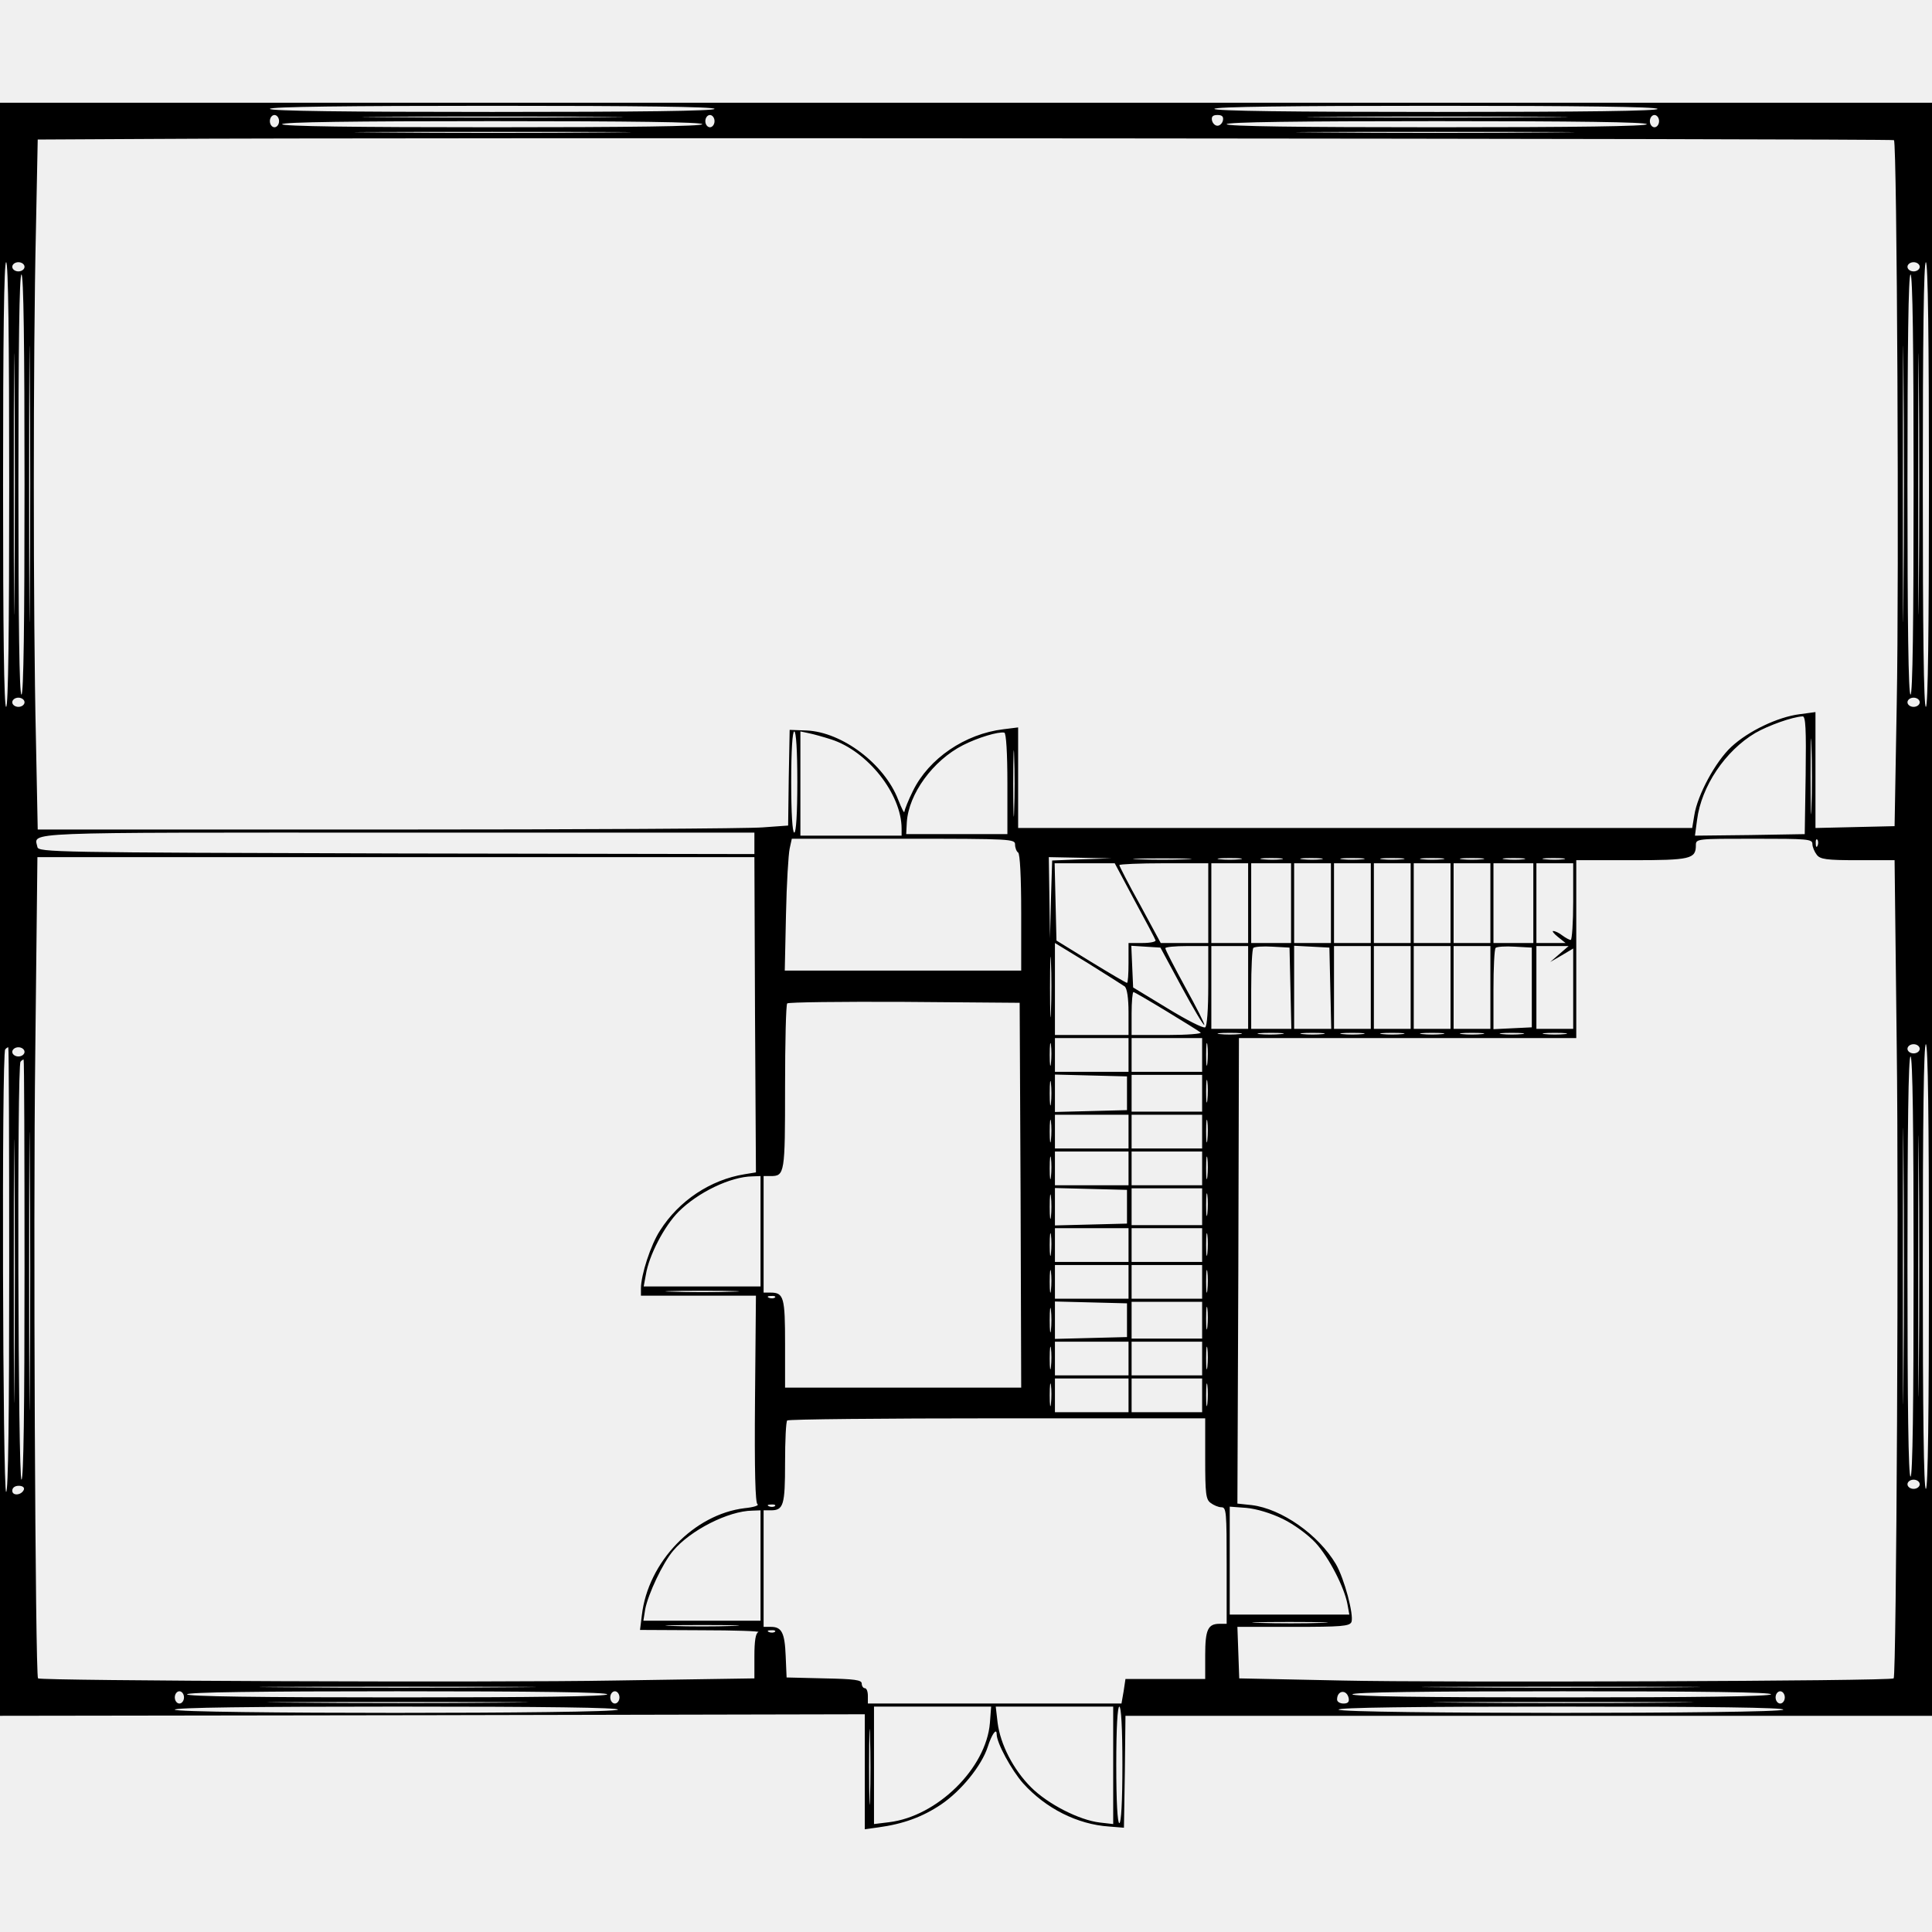
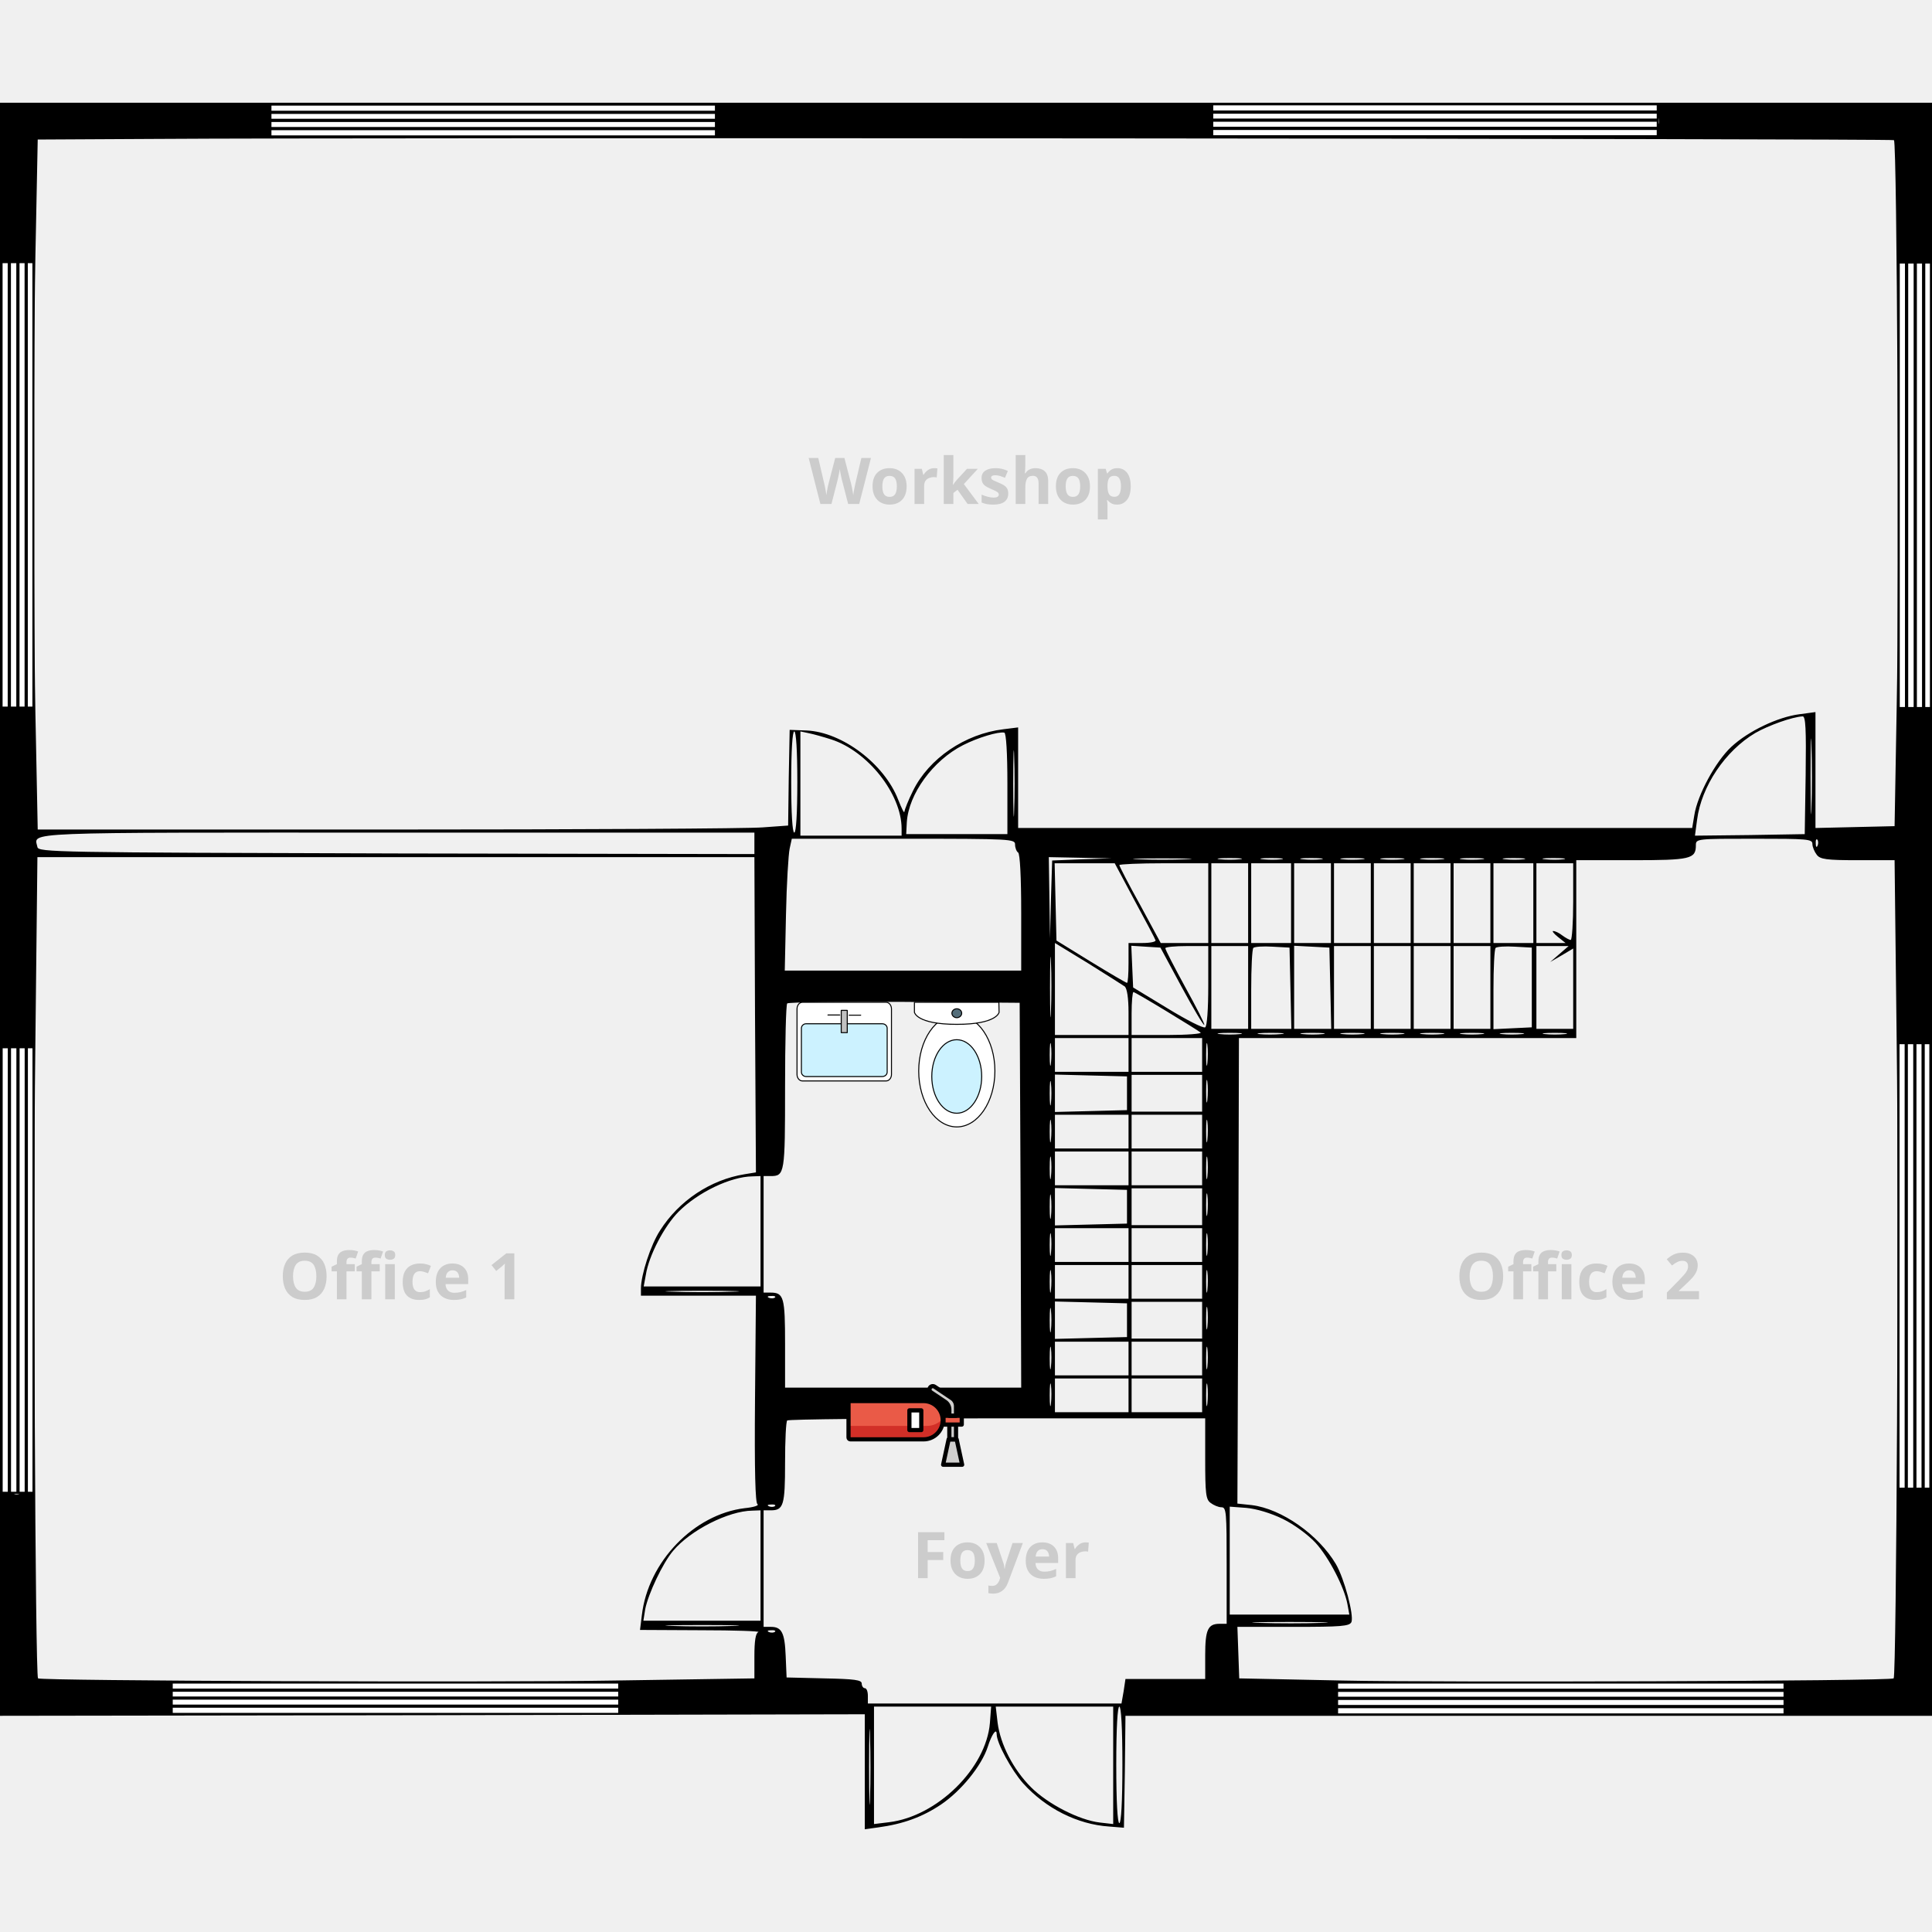
- <svg xmlns="http://www.w3.org/2000/svg" width="1920px" height="1920px" viewBox="0 0 1920 1920" version="1.1" id="SVGRoot">
+ <svg xmlns="http://www.w3.org/2000/svg" xmlns:xlink="http://www.w3.org/1999/xlink" width="1920px" height="1920px" viewBox="0 0 1920 1920" version="1.1" id="SVGRoot">
  <defs id="defs24" />
  <g id="layer1">
    <g transform="matrix(0.3047619,0,0,-0.3047619,-15.23808,1830.095)" fill="#000000" stroke="none" id="g24">
      <path d="M 50,3040 V 410 l 1410,2 1410,3 V 227 40 l 43,6 c 82,11 145,34 206,75 65,44 132,126 152,188 13,41 29,63 29,41 0,-29 49,-118 86,-160 74,-82 177,-134 280,-141 l 49,-4 3,183 2,182 H 5035 6350 V 3040 5670 H 3200 50 Z m 2330,2610 c 0,-7 -248,-10 -725,-10 -477,0 -725,3 -725,10 0,7 248,10 725,10 477,0 725,-3 725,-10 z m 3075,0 c 4,-7 -238,-10 -719,-10 -477,0 -726,3 -726,10 0,7 246,10 719,10 469,0 722,-3 726,-10 z M 960,5610 c 0,-11 -7,-20 -15,-20 -8,0 -15,9 -15,20 0,11 7,20 15,20 8,0 15,-9 15,-20 z m 1043,13 c -188,-2 -498,-2 -690,0 -191,1 -37,2 342,2 380,0 536,-1 348,-2 z m 377,-13 c 0,-11 -7,-20 -15,-20 -8,0 -15,9 -15,20 0,11 7,20 15,20 8,0 15,-9 15,-20 z m 1658,3 c -2,-10 -10,-18 -18,-18 -8,0 -16,8 -18,18 -2,12 3,17 18,17 15,0 20,-5 18,-17 z m 1045,10 c -188,-2 -498,-2 -690,0 -191,1 -37,2 342,2 380,0 536,-1 348,-2 z m 377,-13 c 0,-11 -7,-20 -15,-20 -8,0 -15,9 -15,20 0,11 7,20 15,20 8,0 15,-9 15,-20 z m -3120,-10 c 0,-7 -235,-10 -685,-10 -450,0 -685,3 -685,10 0,7 235,10 685,10 450,0 685,-3 685,-10 z m 3080,0 c 0,-7 -235,-10 -685,-10 -450,0 -685,3 -685,10 0,7 235,10 685,10 450,0 685,-3 685,-10 z m -3397,-27 c -199,-2 -527,-2 -730,0 -202,1 -39,2 362,2 402,0 567,-1 368,-2 z m 3075,0 c -203,-2 -533,-2 -735,0 -203,1 -37,2 367,2 404,0 570,-1 368,-2 z m 1128,-25 c 10,-10 17,-1432 9,-1840 l -7,-397 -129,-3 -129,-3 v 189 189 l -52,-7 c -71,-9 -167,-55 -222,-106 -52,-48 -111,-158 -121,-223 l -7,-42 H 4469 3370 v 164 164 l -48,-6 c -125,-15 -243,-95 -295,-201 -15,-30 -27,-61 -28,-68 0,-7 -9,11 -20,39 -45,117 -183,221 -299,226 l -55,2 -3,-156 -2,-156 -83,-6 c -45,-4 -595,-7 -1223,-7 H 173 l -6,302 c -9,387 -9,1259 0,1646 l 6,302 381,2 c 717,5 5666,1 5672,-4 z M 80,4425 c 0,-477 -3,-725 -10,-725 -7,0 -10,248 -10,725 0,477 3,725 10,725 7,0 10,-248 10,-725 z m 50,710 c 0,-8 -9,-15 -20,-15 -11,0 -20,7 -20,15 0,8 9,15 20,15 11,0 20,-7 20,-15 z m 17,-1072 c -1,-202 -2,-39 -2,362 0,402 1,567 2,368 2,-199 2,-527 0,-730 z m 6110,0 c -1,-202 -2,-39 -2,362 0,402 1,567 2,368 2,-199 2,-527 0,-730 z m 53,1072 c 0,-8 -9,-15 -20,-15 -11,0 -20,7 -20,15 0,8 9,15 20,15 11,0 20,-7 20,-15 z m 30,-710 c 0,-477 -3,-725 -10,-725 -7,0 -10,248 -10,725 0,477 3,725 10,725 7,0 10,-248 10,-725 z M 97,4083 c -1,-191 -2,-37 -2,342 0,380 1,536 2,348 2,-188 2,-498 0,-690 z m 33,342 c 0,-450 -3,-685 -10,-685 -7,0 -10,235 -10,685 0,450 3,685 10,685 7,0 10,-235 10,-685 z m 6160,0 c 0,-450 -3,-685 -10,-685 -7,0 -10,235 -10,685 0,450 3,685 10,685 7,0 10,-235 10,-685 z m 17,-342 c -1,-191 -2,-37 -2,342 0,380 1,536 2,348 2,-188 2,-498 0,-690 z M 130,3715 c 0,-8 -9,-15 -20,-15 -11,0 -20,7 -20,15 0,8 9,15 20,15 11,0 20,-7 20,-15 z m 6180,0 c 0,-8 -9,-15 -20,-15 -11,0 -20,7 -20,15 0,8 9,15 20,15 11,0 20,-7 20,-15 z m -372,-237 -3,-193 -179,-3 -179,-2 7,52 c 14,109 92,225 190,283 42,24 119,52 154,54 10,1 12,-41 10,-191 z m 19,-106 c -1,-53 -3,-7 -3,103 0,110 2,154 3,97 2,-57 2,-147 0,-200 z m -3307,83 c 0,-103 -4,-165 -10,-165 -6,0 -10,62 -10,165 0,103 4,165 10,165 6,0 10,-62 10,-165 z m 110,139 c 119,-38 230,-178 230,-291 v -23 h -165 -165 v 170 170 l 28,-6 c 15,-3 47,-12 72,-20 z m 575,-145 v -164 h -165 -165 l 2,39 c 6,92 85,201 183,251 49,25 116,45 135,41 6,-2 10,-66 10,-167 z m 22,-86 c -1,-49 -3,-9 -3,87 0,96 2,136 3,88 2,-49 2,-127 0,-175 z m -847,-108 v -35 l -1167,2 c -1117,3 -1168,4 -1171,21 -10,50 -77,47 1173,47 h 1165 z m 850,-4 c 0,-11 5,-23 10,-26 6,-4 10,-80 10,-196 v -189 h -385 -386 l 4,183 c 2,100 8,197 12,215 l 7,32 h 364 c 354,0 364,-1 364,-19 z m 2600,2 c 0,-10 7,-26 14,-35 11,-15 31,-18 133,-18 h 121 l 7,-607 c 7,-537 -1,-2052 -10,-2061 -8,-9 -1487,-14 -1797,-7 l -337,7 -3,84 -3,84 h 183 c 156,0 183,2 189,16 8,23 -23,141 -51,189 -57,96 -177,180 -274,192 l -47,5 3,759 2,759 h 550 550 v 290 290 h 181 c 192,0 209,4 209,49 0,21 4,21 190,21 174,0 190,-1 190,-17 z m 17,-5 c -3,-8 -6,-5 -6,6 -1,11 2,17 5,13 3,-3 4,-12 1,-19 z m -3465,-552 3,-514 -37,-6 c -111,-18 -214,-86 -276,-184 -30,-46 -62,-144 -62,-189 v -23 h 188 187 l -3,-337 c -2,-236 1,-339 8,-343 6,-4 -12,-10 -42,-13 -165,-20 -315,-175 -335,-349 l -6,-48 199,-1 c 109,0 193,-3 187,-6 -9,-3 -13,-29 -13,-78 v -73 l -457,-7 c -392,-7 -1870,-1 -1879,7 -9,9 -16,1505 -9,2041 l 7,637 h 1169 1169 z m 1066,507 -97,-4 -4,-127 -3,-127 -2,133 -2,132 103,-2 102,-2 z m 340,0 c -43,-2 -113,-2 -155,0 -43,1 -8,3 77,3 85,0 120,-2 78,-3 z m 175,0 c -18,-2 -48,-2 -65,0 -18,2 -4,4 32,4 36,0 50,-2 33,-4 z m 135,0 c -15,-2 -42,-2 -60,0 -18,2 -6,4 27,4 33,0 48,-2 33,-4 z m 130,0 c -15,-2 -42,-2 -60,0 -18,2 -6,4 27,4 33,0 48,-2 33,-4 z m 135,0 c -18,-2 -48,-2 -65,0 -18,2 -4,4 32,4 36,0 50,-2 33,-4 z m 130,0 c -18,-2 -48,-2 -65,0 -18,2 -4,4 32,4 36,0 50,-2 33,-4 z m 130,0 c -18,-2 -48,-2 -65,0 -18,2 -4,4 32,4 36,0 50,-2 33,-4 z m 130,0 c -18,-2 -48,-2 -65,0 -18,2 -4,4 32,4 36,0 50,-2 33,-4 z m 135,0 c -15,-2 -42,-2 -60,0 -18,2 -6,4 27,4 33,0 48,-2 33,-4 z m 130,0 c -15,-2 -42,-2 -60,0 -18,2 -6,4 27,4 33,0 48,-2 33,-4 z M 3750,3068 c 36,-66 67,-125 68,-129 2,-5 -17,-9 -42,-9 h -46 v -65 c 0,-36 -2,-65 -5,-65 -3,0 -56,31 -118,69 l -112,69 -3,126 -3,126 h 98 98 z m 240,-8 v -130 h -77 -78 l -67,124 c -38,68 -68,127 -68,130 0,3 65,6 145,6 h 145 z m 130,0 v -130 h -60 -60 v 130 130 h 60 60 z m 140,0 v -130 h -65 -65 v 130 130 h 65 65 z m 130,0 v -130 h -60 -60 v 130 130 h 60 60 z m 130,0 v -130 h -60 -60 v 130 130 h 60 60 z m 130,0 v -130 h -60 -60 v 130 130 h 60 60 z m 130,0 v -130 h -60 -60 v 130 130 h 60 60 z m 130,0 v -130 h -60 -60 v 130 130 h 60 60 z m 140,0 v -130 h -65 -65 v 130 130 h 65 65 z m 130,5 c 0,-69 -4,-125 -8,-125 -5,0 -17,7 -28,15 -10,8 -23,14 -29,14 -5,1 1,-8 15,-19 l 25,-20 h -47 -48 v 130 130 h 60 60 z M 3477,2708 c -1,-46 -3,-11 -3,77 0,88 2,125 3,83 2,-42 2,-114 0,-160 z m 241,80 c 7,-7 12,-37 12,-84 v -74 h -120 -120 v 150 150 l 108,-66 c 59,-37 113,-71 120,-76 z m 185,-1 c 38,-70 71,-126 74,-124 2,3 -26,58 -62,123 -36,66 -65,122 -65,127 0,4 32,7 70,7 h 70 v -129 c 0,-78 -4,-132 -10,-136 -6,-4 -61,24 -123,62 l -112,68 -3,68 -3,68 47,-3 48,-3 z m 217,-2 v -135 h -60 -60 v 135 135 h 60 60 z m 138,-2 3,-133 h -66 -65 v 128 c 0,71 3,132 7,136 4,4 32,6 63,4 l 55,-3 z m 130,0 3,-133 h -61 -60 v 135 136 l 58,-3 57,-3 z m 132,2 v -135 h -60 -60 v 135 135 h 60 60 z m 130,0 v -135 h -60 -60 v 135 135 h 60 60 z m 130,0 v -135 h -60 -60 v 135 135 h 60 60 z m 130,0 v -135 h -60 -60 v 135 135 h 60 60 z m 135,0 v -130 l -62,-3 -63,-3 v 129 c 0,71 3,132 7,136 4,4 32,6 63,4 l 55,-3 z m 90,109 -30,-26 38,22 37,22 v -131 -131 h -60 -60 v 135 135 h 53 52 z M 3853,2708 c 56,-34 106,-65 112,-70 5,-4 -44,-8 -108,-8 h -117 v 70 c 0,39 3,70 6,70 3,0 51,-28 107,-62 z m -475,-600 2,-628 h -385 -385 v 143 c 0,151 -4,167 -47,167 h -23 v 190 190 h 23 c 46,0 47,8 47,290 0,147 3,270 7,273 4,4 176,6 382,5 l 376,-3 z m 715,525 c -18,-2 -48,-2 -65,0 -18,2 -4,4 32,4 36,0 50,-2 33,-4 z m 134,0 c -20,-2 -52,-2 -70,0 -17,2 0,4 38,4 39,0 53,-2 32,-4 z m 136,0 c -18,-2 -48,-2 -65,0 -18,2 -4,4 32,4 36,0 50,-2 33,-4 z m 130,0 c -18,-2 -48,-2 -65,0 -18,2 -4,4 32,4 36,0 50,-2 33,-4 z m 130,0 c -18,-2 -48,-2 -65,0 -18,2 -4,4 32,4 36,0 50,-2 33,-4 z m 130,0 c -18,-2 -48,-2 -65,0 -18,2 -4,4 32,4 36,0 50,-2 33,-4 z m 130,0 c -18,-2 -48,-2 -65,0 -18,2 -4,4 32,4 36,0 50,-2 33,-4 z m 130,0 c -18,-2 -48,-2 -65,0 -18,2 -4,4 32,4 36,0 50,-2 33,-4 z m 140,0 c -18,-2 -48,-2 -65,0 -18,2 -4,4 32,4 36,0 50,-2 33,-4 z m -1676,-95 c -2,-18 -4,-6 -4,27 0,33 2,48 4,33 2,-15 2,-42 0,-60 z m 253,27 v -55 h -120 -120 v 55 55 h 120 120 z m 240,0 v -55 h -115 -115 v 55 55 h 115 115 z m 17,-27 c -2,-18 -4,-6 -4,27 0,33 2,48 4,33 2,-15 2,-42 0,-60 z M 6257,1513 c -1,-202 -2,-39 -2,362 0,402 1,567 2,368 2,-199 2,-527 0,-730 z m 53,1072 c 0,-8 -9,-15 -20,-15 -11,0 -20,7 -20,15 0,8 9,15 20,15 11,0 20,-7 20,-15 z m 30,-710 c 0,-477 -3,-725 -10,-725 -7,0 -10,248 -10,725 0,477 3,725 10,725 7,0 10,-248 10,-725 z M 80,1865 c 0,-477 -3,-725 -10,-725 -11,0 -15,1432 -3,1443 3,4 8,7 10,7 2,0 3,-326 3,-725 z m 50,710 c 0,-8 -9,-15 -20,-15 -11,0 -20,7 -20,15 0,8 9,15 20,15 11,0 20,-7 20,-15 z m 17,-1083 c -1,-202 -2,-36 -2,368 0,404 1,570 2,367 2,-202 2,-532 0,-735 z m 6143,383 c 0,-450 -3,-685 -10,-685 -7,0 -10,235 -10,685 0,450 3,685 10,685 7,0 10,-235 10,-685 z m 17,-342 c -1,-191 -2,-37 -2,342 0,380 1,536 2,348 2,-188 2,-498 0,-690 z M 97,1513 c -1,-192 -2,-35 -2,347 0,382 1,539 2,348 2,-192 2,-504 0,-695 z m 33,352 c 0,-450 -3,-685 -10,-685 -11,0 -15,1352 -3,1363 3,4 8,7 10,7 2,0 3,-308 3,-685 z m 3347,543 c -2,-18 -4,-4 -4,32 0,36 2,50 4,33 2,-18 2,-48 0,-65 z m 248,32 v -55 l -117,-3 -118,-3 v 61 61 l 118,-3 117,-3 z m 245,0 v -60 h -115 -115 v 60 60 h 115 115 z m 17,-22 c -2,-18 -4,-6 -4,27 0,33 2,48 4,33 2,-15 2,-42 0,-60 z m -510,-130 c -2,-18 -4,-6 -4,27 0,33 2,48 4,33 2,-15 2,-42 0,-60 z m 253,27 v -55 h -120 -120 v 55 55 h 120 120 z m 240,0 v -55 h -115 -115 v 55 55 h 115 115 z m 17,-27 c -2,-18 -4,-6 -4,27 0,33 2,48 4,33 2,-15 2,-42 0,-60 z m -510,-120 c -2,-18 -4,-6 -4,27 0,33 2,48 4,33 2,-15 2,-42 0,-60 z m 253,27 v -55 h -120 -120 v 55 55 h 120 120 z m 240,0 v -55 h -115 -115 v 55 55 h 115 115 z m 17,-27 c -2,-18 -4,-6 -4,27 0,33 2,48 4,33 2,-15 2,-42 0,-60 z M 2530,1990 v -180 h -190 -191 l 7,38 c 10,63 60,159 107,206 63,63 169,114 240,115 l 27,1 z m 947,48 c -2,-18 -4,-4 -4,32 0,36 2,50 4,33 2,-18 2,-48 0,-65 z m 248,32 v -55 l -117,-3 -118,-3 v 61 61 l 118,-3 117,-3 z m 245,0 v -60 h -115 -115 v 60 60 h 115 115 z m 17,-22 c -2,-18 -4,-6 -4,27 0,33 2,48 4,33 2,-15 2,-42 0,-60 z m -510,-130 c -2,-18 -4,-6 -4,27 0,33 2,48 4,33 2,-15 2,-42 0,-60 z m 253,27 v -55 h -120 -120 v 55 55 h 120 120 z m 240,0 v -55 h -115 -115 v 55 55 h 115 115 z m 17,-27 c -2,-18 -4,-6 -4,27 0,33 2,48 4,33 2,-15 2,-42 0,-60 z m -510,-120 c -2,-18 -4,-6 -4,27 0,33 2,48 4,33 2,-15 2,-42 0,-60 z m 253,27 v -55 h -120 -120 v 55 55 h 120 120 z m 240,0 v -55 h -115 -115 v 55 55 h 115 115 z m 17,-27 c -2,-18 -4,-6 -4,27 0,33 2,48 4,33 2,-15 2,-42 0,-60 z m -1549,-5 c -54,-2 -142,-2 -195,0 -54,1 -10,3 97,3 107,0 151,-2 98,-3 z m 139,-19 c -3,-3 -12,-4 -19,-1 -8,3 -5,6 6,6 11,1 17,-2 13,-5 z m 900,-106 c -2,-18 -4,-4 -4,32 0,36 2,50 4,33 2,-18 2,-48 0,-65 z m 248,32 v -55 l -117,-3 -118,-3 v 61 61 l 118,-3 117,-3 z m 245,0 v -60 h -115 -115 v 60 60 h 115 115 z m 17,-22 c -2,-18 -4,-6 -4,27 0,33 2,48 4,33 2,-15 2,-42 0,-60 z m -510,-130 c -2,-18 -4,-6 -4,27 0,33 2,48 4,33 2,-15 2,-42 0,-60 z m 253,27 v -55 h -120 -120 v 55 55 h 120 120 z m 240,0 v -55 h -115 -115 v 55 55 h 115 115 z m 17,-27 c -2,-18 -4,-6 -4,27 0,33 2,48 4,33 2,-15 2,-42 0,-60 z m -510,-120 c -2,-18 -4,-6 -4,27 0,33 2,48 4,33 2,-15 2,-42 0,-60 z m 253,27 v -55 h -120 -120 v 55 55 h 120 120 z m 240,0 v -55 h -115 -115 v 55 55 h 115 115 z m 17,-27 c -2,-18 -4,-6 -4,27 0,33 2,48 4,33 2,-15 2,-42 0,-60 z m -7,-179 c 0,-114 2,-134 18,-145 9,-7 25,-14 35,-14 16,0 17,-16 17,-190 V 710 h -23 c -38,0 -47,-19 -47,-102 v -78 h -130 -130 l -6,-40 -7,-40 h -413 -414 v 25 c 0,14 -4,25 -10,25 -5,0 -10,7 -10,15 0,12 -23,15 -122,17 l -123,3 -3,70 c -3,76 -13,95 -48,95 h -24 v 190 190 h 23 c 42,0 47,16 47,155 0,73 3,135 7,138 3,4 312,7 685,7 h 678 z m 2330,-84 c 0,-8 -9,-15 -20,-15 -11,0 -20,7 -20,15 0,8 9,15 20,15 11,0 20,-7 20,-15 z M 128,1148 c -7,-19 -38,-22 -38,-4 0,10 9,16 21,16 12,0 19,-5 17,-12 z m 2449,-54 c -3,-3 -12,-4 -19,-1 -8,3 -5,6 6,6 11,1 17,-2 13,-5 z m 1656,-42 c 37,-18 83,-52 107,-78 43,-47 94,-145 104,-201 l 6,-33 h -195 -195 v 176 176 l 54,-4 c 33,-3 80,-17 119,-36 z M 2530,900 V 720 h -191 -191 l 6,38 c 10,50 57,150 91,190 56,67 180,130 258,131 l 27,1 z M 4358,713 c -53,-2 -143,-2 -200,0 -57,1 -13,3 97,3 110,0 156,-2 103,-3 z M 2438,703 c -54,-2 -142,-2 -195,0 -54,1 -10,3 97,3 107,0 151,-2 98,-3 z m 139,-19 c -3,-3 -12,-4 -19,-1 -8,3 -5,6 6,6 11,1 17,-2 13,-5 z M 1713,503 c -199,-2 -527,-2 -730,0 -202,1 -39,2 362,2 402,0 567,-1 368,-2 z m 3795,0 c -203,-2 -533,-2 -735,0 -203,1 -37,2 367,2 404,0 570,-1 368,-2 z M 650,470 c 0,-11 -7,-20 -15,-20 -8,0 -15,9 -15,20 0,11 7,20 15,20 8,0 15,-9 15,-20 z m 1380,10 c 0,-7 -235,-10 -685,-10 -450,0 -685,3 -685,10 0,7 235,10 685,10 450,0 685,-3 685,-10 z m 40,-10 c 0,-11 -7,-20 -15,-20 -8,0 -15,9 -15,20 0,11 7,20 15,20 8,0 15,-9 15,-20 z m 2378,-3 c 2,-12 -3,-17 -17,-17 -12,0 -21,6 -21,13 0,31 32,34 38,4 z m 1377,13 c -4,-7 -243,-10 -686,-10 -446,0 -679,3 -679,10 0,7 235,10 686,10 454,0 683,-3 679,-10 z m 45,-10 c 0,-11 -7,-20 -15,-20 -8,0 -15,9 -15,20 0,11 7,20 15,20 8,0 15,-9 15,-20 z M 1693,453 c -188,-2 -498,-2 -690,0 -191,1 -37,2 342,2 380,0 536,-1 348,-2 z m 3800,0 c -188,-2 -498,-2 -690,0 -191,1 -37,2 342,2 380,0 536,-1 348,-2 z M 2065,430 c -9,-14 -1445,-14 -1445,0 0,7 249,10 726,10 481,0 723,-3 719,-10 z m 822,-288 c -1,-53 -3,-7 -3,103 0,110 2,154 3,97 2,-57 2,-147 0,-200 z m 391,245 C 3266,239 3106,82 2949,63 l -49,-6 v 192 191 h 191 191 z M 3680,249 V 57 l -44,5 c -67,8 -169,60 -224,115 -58,58 -100,140 -109,211 l -6,52 h 192 191 z m 30,1 c 0,-120 -4,-190 -10,-190 -6,0 -10,70 -10,190 0,120 4,190 10,190 6,0 10,-70 10,-190 z m 2155,180 c -9,-14 -1441,-14 -1450,0 -4,7 240,10 725,10 485,0 729,-3 725,-10 z" id="path22" />
    </g>
+     <text xml:space="preserve" style="font-style:normal;font-weight:normal;font-size:64px;line-height:1.25;font-family:sans-serif;fill:#cccccc;fill-opacity:1;stroke:none" x="803.649" y="500.834" id="text120">
+       <tspan id="tspan118" x="803.649" y="500.834" style="font-style:normal;font-variant:normal;font-weight:bold;font-stretch:normal;font-size:64px;font-family:'Nunito Sans';-inkscape-font-specification:'Nunito Sans Bold';fill:#cccccc">Workshop</tspan>
+     </text>
+     <g style="fill:#ffffff;fill-rule:evenodd;stroke:#000000;stroke-linecap:round;stroke-linejoin:round" id="g998" transform="translate(908.2547,995.5612)">
+       <use xlink:href="#A" x="0.5" y="0.5" id="use973" width="100%" height="100%" />
+       <symbol id="A" overflow="visible">
+         <path d="m 4.251,68.276 c 0,-30.773 16.825,-55.568 37.857,-55.568 20.81,0 37.857,24.795 37.857,55.568 0,30.773 -17.047,55.568 -37.857,55.568 -21.032,0 -37.857,-24.795 -37.857,-55.568 z" id="path975" />
+         <path d="m 0,0 v 9.962 c 0,0 1.992,11.955 42.064,11.955 40.072,0 42.063,-11.955 42.063,-11.955 L 83.906,0 Z" id="path977" />
+         <path d="m 17.246,73.722 c 0,-20.146 11.069,-36.529 24.795,-36.529 13.726,0 24.795,16.383 24.795,36.529 0,20.146 -11.069,36.529 -24.795,36.529 -13.726,0 -24.795,-16.383 -24.795,-36.529 z" fill="#ccf2ff" id="path979" />
+         <path d="m 37.237,10.87 c 0,-2.435 2.214,-4.428 4.871,-4.428 2.657,0 4.871,1.993 4.871,4.428 0,2.435 -2.214,4.428 -4.871,4.428 -2.657,0 -4.871,-1.993 -4.871,-4.428 z" fill="#546e7a" id="path981" />
+       </symbol>
+     </g>
+     <g style="fill:#ffffff;fill-rule:evenodd;stroke:#000000;stroke-linecap:round;stroke-linejoin:round" id="g1025" transform="rotate(90,-54.57176,941.0056)">
+       <use xlink:href="#A-7" x="0.5" y="0.5" id="use1000" width="100%" height="100%" />
+       <symbol id="A-7" overflow="visible">
+         <path d="M 6.642,0 H 71.73 c 3.542,0 6.42,2.435 6.42,5.313 v 83.242 c 0,2.878 -2.878,5.313 -6.42,5.313 H 6.642 C 2.878,93.868 0,91.433 0,88.555 V 5.313 C 0,2.435 2.878,0 6.642,0 Z" id="path1002" />
+         <path d="m 25.748,4.273 h 43.613 c 2.435,0 4.428,2.214 4.428,4.871 v 75.714 c 0,2.435 -1.993,4.649 -4.428,4.649 H 25.748 c -2.435,0 -4.428,-2.214 -4.428,-4.649 V 9.144 c 0,-2.657 1.993,-4.871 4.428,-4.871 z" fill="#ccf2ff" id="path1004" />
+         <path d="m 8.014,43.945 h 22.139 v 5.977 H 8.014 Z" fill="#c1c1c1" id="path1006" />
+         <path d="m 12.796,30.574 v 11.512 m -0.177,9.32 V 63.14" fill="none" id="path1008" />
+       </symbol>
+     </g>
+     <rect style="opacity:1;fill:#ffffff;stroke:#000000;stroke-width:2;stroke-linejoin:round;stroke-miterlimit:4;stroke-dasharray:none;stroke-opacity:1" id="rect1071" width="442.714" height="31.619" x="268.762" y="103.952" />
+     <rect style="opacity:1;fill:#000000;stroke:#000000;stroke-width:1.33;stroke-linejoin:round;stroke-miterlimit:4;stroke-dasharray:none;stroke-opacity:1" id="rect1073" width="442.003" height="1.872" x="269.534" y="110.689" />
+     <rect style="fill:#000000;stroke:#000000;stroke-width:1.33;stroke-linejoin:round;stroke-miterlimit:4;stroke-dasharray:none;stroke-opacity:1" id="rect1073-5" width="442.003" height="1.872" x="269.735" y="118.687" />
+     <rect style="fill:#000000;stroke:#000000;stroke-width:1.33;stroke-linejoin:round;stroke-miterlimit:4;stroke-dasharray:none;stroke-opacity:1" id="rect1073-5-9" width="442.003" height="1.872" x="269.289" y="126.863" />
+     <rect style="fill:#ffffff;stroke:#000000;stroke-width:2;stroke-linejoin:round;stroke-miterlimit:4;stroke-dasharray:none;stroke-opacity:1" id="rect1071-8" width="442.714" height="31.619" x="1204.715" y="103.727" />
+     <rect style="fill:#000000;stroke:#000000;stroke-width:1.33;stroke-linejoin:round;stroke-miterlimit:4;stroke-dasharray:none;stroke-opacity:1" id="rect1073-8" width="442.003" height="1.872" x="1205.487" y="110.463" />
+     <rect style="fill:#000000;stroke:#000000;stroke-width:1.33;stroke-linejoin:round;stroke-miterlimit:4;stroke-dasharray:none;stroke-opacity:1" id="rect1073-5-4" width="442.003" height="1.872" x="1205.688" y="118.462" />
+     <rect style="fill:#000000;stroke:#000000;stroke-width:1.33;stroke-linejoin:round;stroke-miterlimit:4;stroke-dasharray:none;stroke-opacity:1" id="rect1073-5-9-1" width="442.003" height="1.872" x="1205.242" y="126.637" />
+     <rect style="fill:#ffffff;stroke:#000000;stroke-width:2.004;stroke-linejoin:round;stroke-miterlimit:4;stroke-dasharray:none;stroke-opacity:1" id="rect1071-4" width="444.669" height="31.619" x="1328.782" y="1672.122" />
+     <rect style="fill:#000000;stroke:#000000;stroke-width:1.333;stroke-linejoin:round;stroke-miterlimit:4;stroke-dasharray:none;stroke-opacity:1" id="rect1073-2" width="443.955" height="1.872" x="1329.558" y="1678.859" />
+     <rect style="fill:#000000;stroke:#000000;stroke-width:1.333;stroke-linejoin:round;stroke-miterlimit:4;stroke-dasharray:none;stroke-opacity:1" id="rect1073-5-6" width="443.955" height="1.872" x="1329.759" y="1686.857" />
+     <rect style="fill:#000000;stroke:#000000;stroke-width:1.333;stroke-linejoin:round;stroke-miterlimit:4;stroke-dasharray:none;stroke-opacity:1" id="rect1073-5-9-2" width="443.955" height="1.872" x="1329.311" y="1695.033" />
+     <rect style="fill:#ffffff;stroke:#000000;stroke-width:1.988;stroke-linejoin:round;stroke-miterlimit:4;stroke-dasharray:none;stroke-opacity:1" id="rect1071-4-9" width="444.685" height="31.101" x="170.679" y="1672.113" />
+     <rect style="fill:#000000;stroke:#000000;stroke-width:1.322;stroke-linejoin:round;stroke-miterlimit:4;stroke-dasharray:none;stroke-opacity:1" id="rect1073-2-3" width="443.97" height="1.841" x="171.455" y="1678.739" />
+     <rect style="fill:#000000;stroke:#000000;stroke-width:1.322;stroke-linejoin:round;stroke-miterlimit:4;stroke-dasharray:none;stroke-opacity:1" id="rect1073-5-6-9" width="443.97" height="1.841" x="171.656" y="1686.607" />
+     <rect style="fill:#000000;stroke:#000000;stroke-width:1.322;stroke-linejoin:round;stroke-miterlimit:4;stroke-dasharray:none;stroke-opacity:1" id="rect1073-5-9-2-4" width="443.97" height="1.841" x="171.208" y="1694.649" />
+     <rect style="fill:#ffffff;stroke:#000000;stroke-width:2;stroke-linejoin:round;stroke-miterlimit:4;stroke-dasharray:none;stroke-opacity:1" id="rect1071-6" width="442.714" height="31.619" x="260.506" y="-33.188" transform="rotate(90)" />
+     <rect style="fill:#000000;stroke:#000000;stroke-width:1.33;stroke-linejoin:round;stroke-miterlimit:4;stroke-dasharray:none;stroke-opacity:1" id="rect1073-29" width="442.003" height="1.872" x="261.121" y="-18.731" transform="rotate(90)" />
+     <rect style="fill:#000000;stroke:#000000;stroke-width:1.33;stroke-linejoin:round;stroke-miterlimit:4;stroke-dasharray:none;stroke-opacity:1" id="rect1073-5-95" width="442.003" height="1.872" x="260.902" y="-26.967" transform="rotate(90)" />
+     <rect style="fill:#000000;stroke:#000000;stroke-width:1.33;stroke-linejoin:round;stroke-miterlimit:4;stroke-dasharray:none;stroke-opacity:1" id="rect1073-5-9-4" width="442.003" height="1.872" x="261.303" y="-10.197" transform="rotate(90)" />
+     <rect style="fill:#ffffff;stroke:#000000;stroke-width:2;stroke-linejoin:round;stroke-miterlimit:4;stroke-dasharray:none;stroke-opacity:1" id="rect1071-6-3" width="442.714" height="31.619" x="1040.78" y="-33.277" transform="rotate(90)" />
+     <rect style="fill:#000000;stroke:#000000;stroke-width:1.33;stroke-linejoin:round;stroke-miterlimit:4;stroke-dasharray:none;stroke-opacity:1" id="rect1073-29-9" width="442.003" height="1.872" x="1041.395" y="-18.82" transform="rotate(90)" />
+     <rect style="fill:#000000;stroke:#000000;stroke-width:1.33;stroke-linejoin:round;stroke-miterlimit:4;stroke-dasharray:none;stroke-opacity:1" id="rect1073-5-95-5" width="442.003" height="1.872" x="1041.175" y="-27.057" transform="rotate(90)" />
+     <rect style="fill:#000000;stroke:#000000;stroke-width:1.33;stroke-linejoin:round;stroke-miterlimit:4;stroke-dasharray:none;stroke-opacity:1" id="rect1073-5-9-4-0" width="442.003" height="1.872" x="1041.577" y="-10.286" transform="rotate(90)" />
+     <rect style="fill:#ffffff;stroke:#000000;stroke-width:2.011;stroke-linejoin:round;stroke-miterlimit:4;stroke-dasharray:none;stroke-opacity:1" id="rect1071-6-8" width="442.714" height="31.973" x="260.929" y="-1918.936" transform="rotate(90)" />
+     <rect style="fill:#000000;stroke:#000000;stroke-width:1.338;stroke-linejoin:round;stroke-miterlimit:4;stroke-dasharray:none;stroke-opacity:1" id="rect1073-29-5" width="442.003" height="1.893" x="261.544" y="-1904.318" transform="rotate(90)" />
+     <rect style="fill:#000000;stroke:#000000;stroke-width:1.338;stroke-linejoin:round;stroke-miterlimit:4;stroke-dasharray:none;stroke-opacity:1" id="rect1073-5-95-8" width="442.003" height="1.893" x="261.324" y="-1912.646" transform="rotate(90)" />
+     <rect style="fill:#000000;stroke:#000000;stroke-width:1.338;stroke-linejoin:round;stroke-miterlimit:4;stroke-dasharray:none;stroke-opacity:1" id="rect1073-5-9-4-4" width="442.003" height="1.893" x="261.726" y="-1895.688" transform="rotate(90)" />
+     <rect style="fill:#ffffff;stroke:#000000;stroke-width:2;stroke-linejoin:round;stroke-miterlimit:4;stroke-dasharray:none;stroke-opacity:1" id="rect1071-6-7" width="442.714" height="31.619" x="1036.708" y="-1918.345" transform="rotate(90)" />
+     <rect style="fill:#000000;stroke:#000000;stroke-width:1.33;stroke-linejoin:round;stroke-miterlimit:4;stroke-dasharray:none;stroke-opacity:1" id="rect1073-29-0" width="442.003" height="1.872" x="1037.324" y="-1903.888" transform="rotate(90)" />
+     <rect style="fill:#000000;stroke:#000000;stroke-width:1.33;stroke-linejoin:round;stroke-miterlimit:4;stroke-dasharray:none;stroke-opacity:1" id="rect1073-5-95-1" width="442.003" height="1.872" x="1037.104" y="-1912.125" transform="rotate(90)" />
+     <rect style="fill:#000000;stroke:#000000;stroke-width:1.33;stroke-linejoin:round;stroke-miterlimit:4;stroke-dasharray:none;stroke-opacity:1" id="rect1073-5-9-4-44" width="442.003" height="1.872" x="1037.505" y="-1895.355" transform="rotate(90)" />
+     <text xml:space="preserve" style="font-style:normal;font-weight:normal;font-size:64px;line-height:1.25;font-family:sans-serif;fill:#cccccc;fill-opacity:1;stroke:none" x="277.328" y="1291.227" id="text120-3">
+       <tspan id="tspan118-8" x="277.328" y="1291.227" style="font-style:normal;font-variant:normal;font-weight:bold;font-stretch:normal;font-size:64px;font-family:'Nunito Sans';-inkscape-font-specification:'Nunito Sans Bold';fill:#cccccc">Office 1</tspan>
+     </text>
+     <text xml:space="preserve" style="font-style:normal;font-weight:normal;font-size:64px;line-height:1.25;font-family:sans-serif;fill:#cccccc;fill-opacity:1;stroke:none" x="906.601" y="1568.37" id="text120-3-2">
+       <tspan id="tspan118-8-5" x="906.601" y="1568.37" style="font-style:normal;font-variant:normal;font-weight:bold;font-stretch:normal;font-size:64px;font-family:'Nunito Sans';-inkscape-font-specification:'Nunito Sans Bold';fill:#cccccc">Foyer</tspan>
+     </text>
+     <text xml:space="preserve" style="font-style:normal;font-weight:normal;font-size:64px;line-height:1.25;font-family:sans-serif;fill:#cccccc;fill-opacity:1;stroke:none" x="1446.601" y="1291.227" id="text120-3-21">
+       <tspan id="tspan118-8-3" x="1446.601" y="1291.227" style="font-style:normal;font-variant:normal;font-weight:bold;font-stretch:normal;font-size:64px;font-family:'Nunito Sans';-inkscape-font-specification:'Nunito Sans Bold';fill:#cccccc">Office 2</tspan>
+     </text>
+     <g style="fill:#ffffff;fill-rule:evenodd;stroke:#000000;stroke-linecap:round;stroke-linejoin:round" id="g534" transform="rotate(90,-208.599,1166.851)">
+       <use xlink:href="#A-5" x="2.083" y="2.083" id="use483" width="100%" height="100%" />
+       <symbol id="A-5" overflow="visible">
+         <g stroke="none" fill-rule="nonzero" id="g499">
+           <path d="m 52.89,38.177 v 74.75 H 14.807 V 38.177 C 14.576,30.098 19.559,22.783 27.161,20.04 a 13.26,13.26 0 0 1 1.354,-0.367 h 0.021 a 15.59,15.59 0 0 1 3.458,-0.39 h 3.708 c 9.5,0 17.188,8.45 17.188,18.896 z" fill="#d22f27" id="path485" />
+           <path d="m 39.515,35.266 v 77.66 H 14.807 V 38.176 C 14.576,30.097 19.559,22.782 27.161,20.039 a 13.26,13.26 0 0 1 1.354,-0.367 h 0.021 a 15.59,15.59 0 0 1 3.458,-0.39 h 0.313 a 20.51,20.51 0 0 1 7.208,15.985 z M 29.49,0.379 h 8.721 V 18.512 H 29.49 Z" fill="#ea5a47" id="path487" />
+           <g fill="#d0cfce" id="g495">
+             <path d="m 52.89,6.087 v 6.64 H 38.209 v -6.64 z" id="path489" />
+             <path id="use491" d="m 29.494,6.087 h -9.667 a 9.4,9.4 0 0 0 -7.802,4.16 L 0.559,27.331 a 3.32,3.32 0 0 0 1.406,4.875 c 1.543,0.634 3.319,0.07 4.215,-1.337 l 9.323,-13.965 a 9.4,9.4 0 0 1 7.817,-4.179 h 6.179 z" />
+             <path d="m 52.89,5.452 v 7.985 l 25.194,5.458 V 0 L 52.89,5.458 Z" id="path493" />
+           </g>
+           <path d="M 24.063,40.602 H 43.636 V 52.423 H 24.063 Z" id="path497" />
+         </g>
+         <g fill="none" stroke-width="4.167" id="g507">
+           <path d="m 33.828,19.285 c 10.517,0 19.042,8.525 19.042,19.042 v 72.735 a 1.86,1.86 0 0 1 -0.544,1.313 c -0.348,0.348 -0.82,0.544 -1.312,0.544 H 16.665 c -0.492,0 -0.964,-0.196 -1.312,-0.544 -0.348,-0.348 -0.544,-0.82 -0.544,-1.313 V 38.327 c 0,-10.516 8.524,-19.04 19.04,-19.042 z M 29.469,0.379 H 38.19 V 18.512 H 29.469 Z M 52.89,6.087 v 6.64 H 38.209 v -6.64 z" id="path501" />
+           <path id="use503" d="m 29.494,6.087 h -9.667 a 9.4,9.4 0 0 0 -7.802,4.16 L 0.559,27.331 a 3.32,3.32 0 0 0 1.406,4.875 c 1.543,0.634 3.319,0.07 4.215,-1.337 l 9.323,-13.965 a 9.4,9.4 0 0 1 7.817,-4.179 h 6.179 z" />
+           <path d="m 52.89,5.452 v 7.985 l 25.194,5.458 V 0 L 52.89,5.458 Z M 24.063,40.602 H 43.636 V 52.423 H 24.063 Z" id="path505" />
+         </g>
+       </symbol>
+     </g>
  </g>
</svg>
